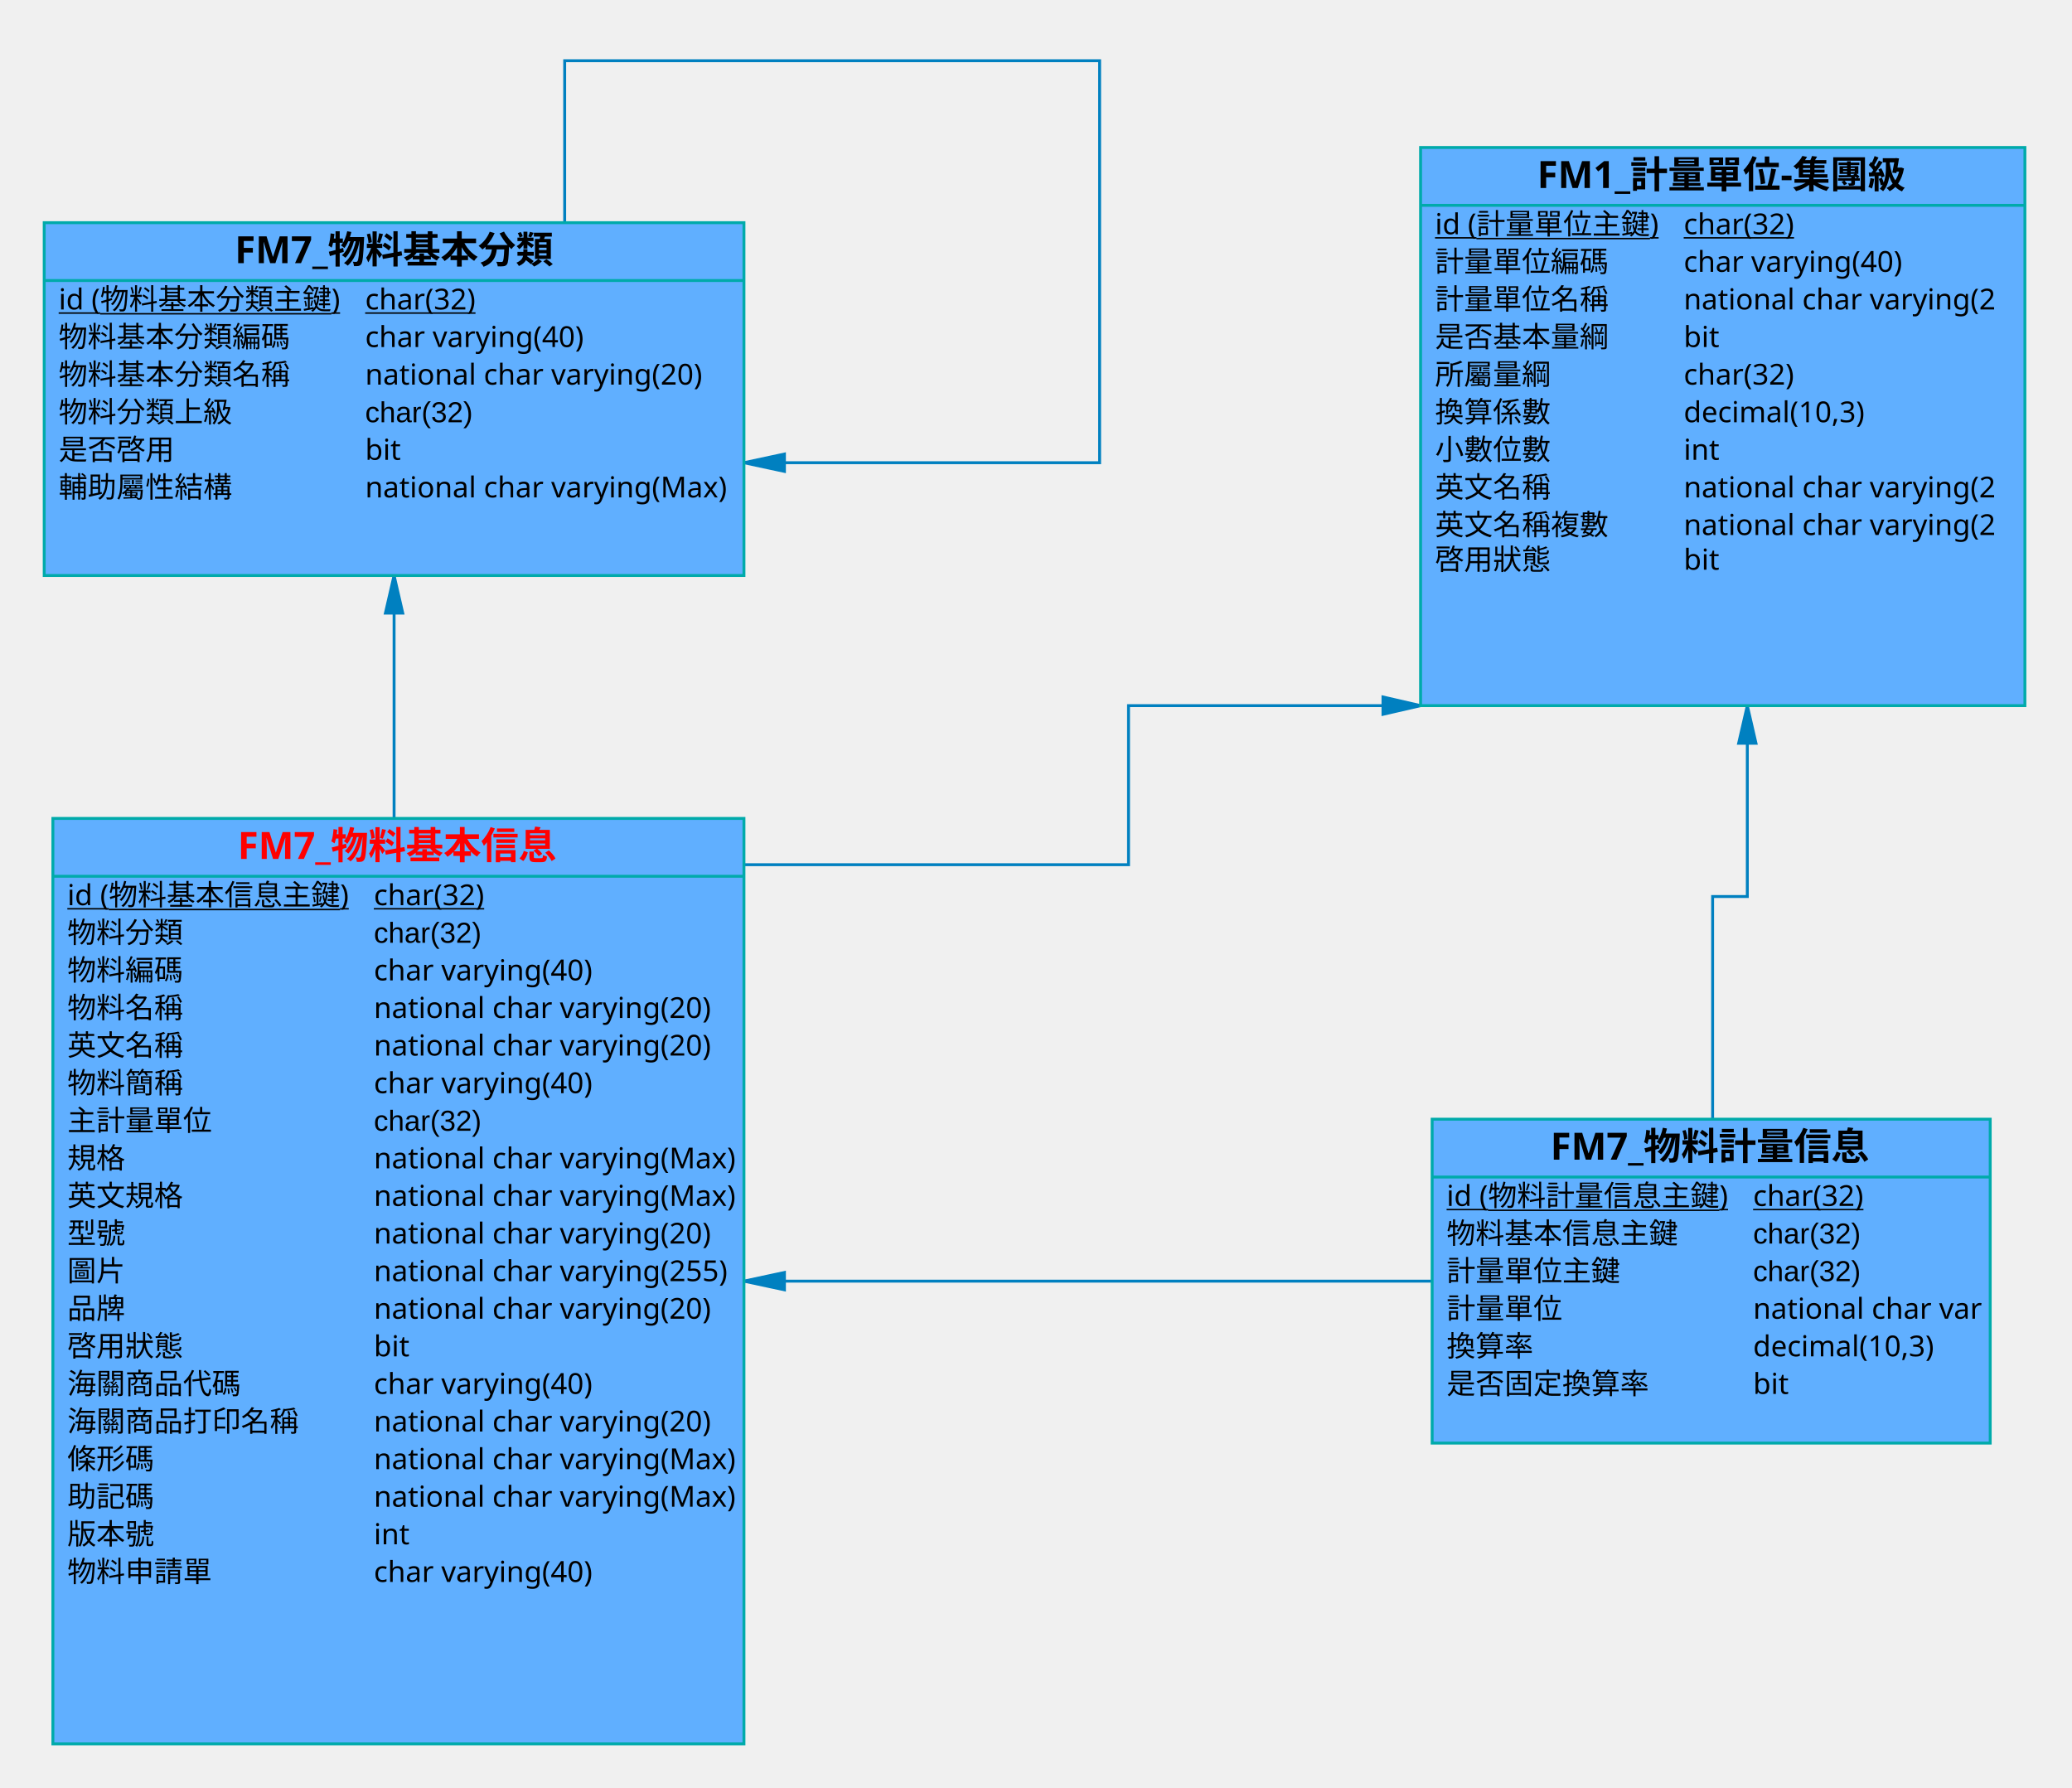
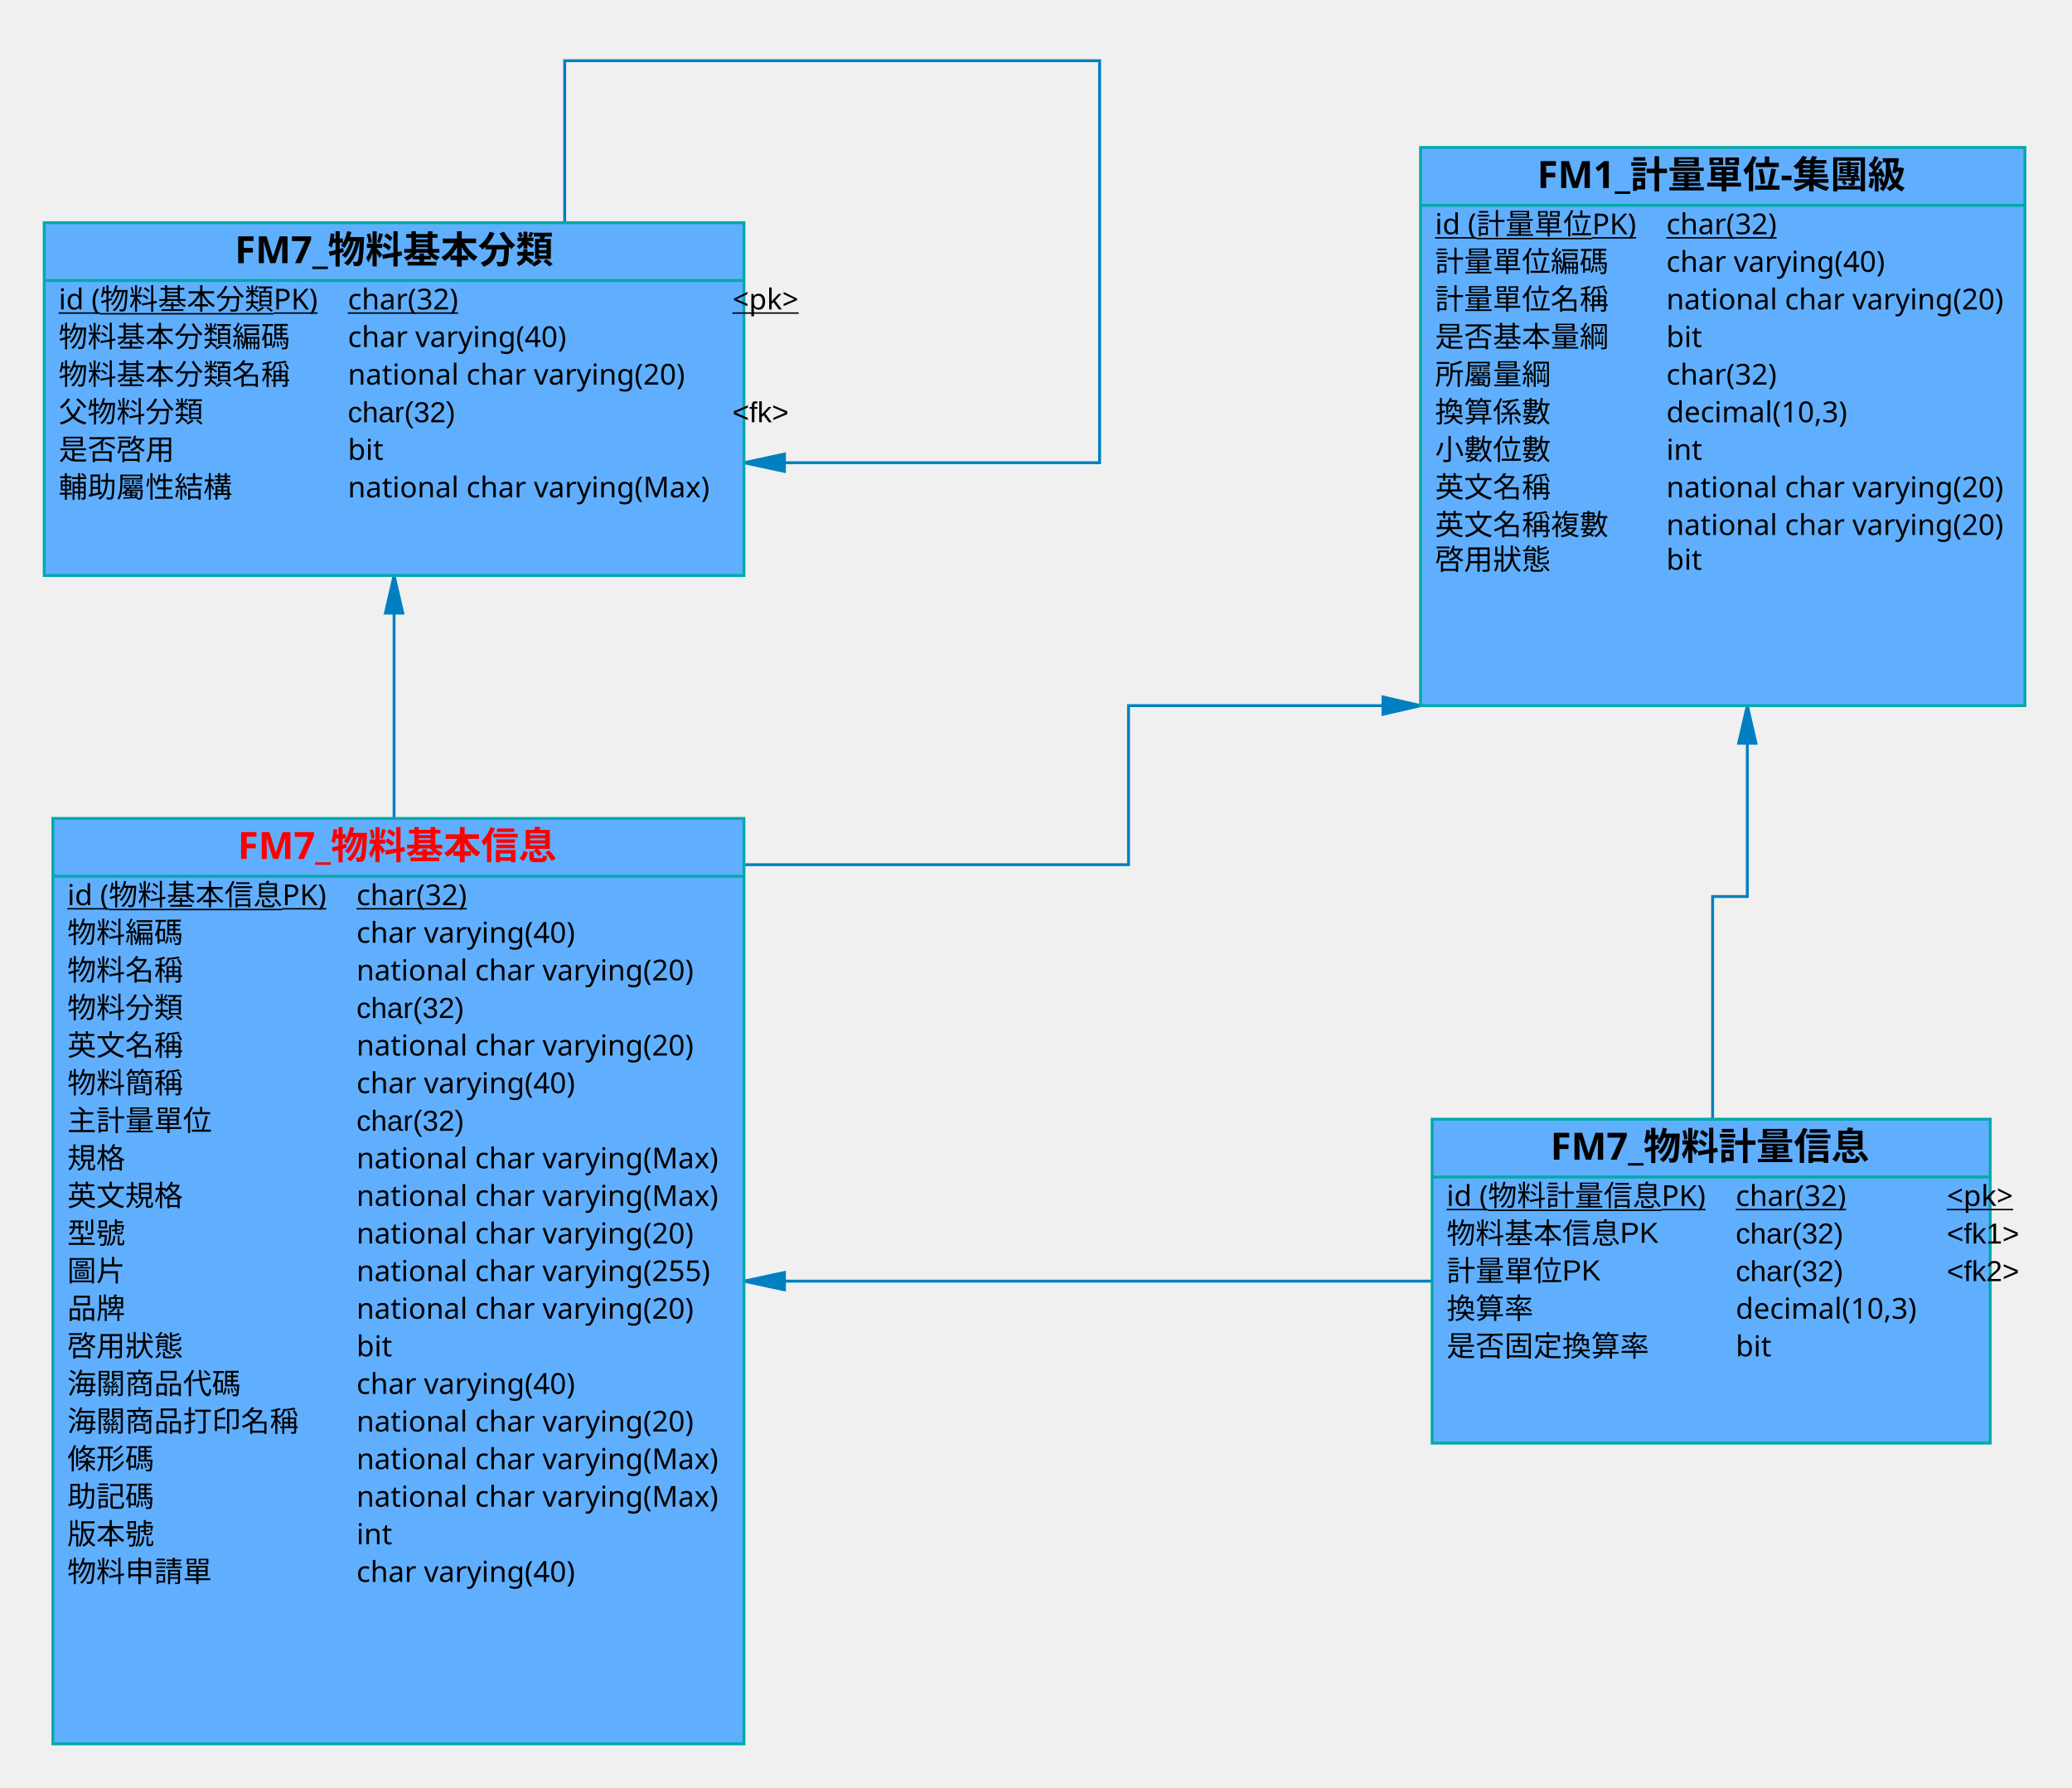
<svg xmlns="http://www.w3.org/2000/svg" xmlns:xlink="http://www.w3.org/1999/xlink" width="189mm" height="163mm" version="1.1" viewBox="0 0 716 618">
  <polyline fill="none" points="495,443 257,443" stroke="#0080c0" stroke-width="1" />
  <polygon fill="#0080c0" points="257,443 271,440 271,446" stroke="#0080c0" stroke-width="1" stroke-linejoin="miter" />
  <polyline fill="none" points="136,283 136,199" stroke="#0080c0" stroke-width="1" />
  <polygon fill="#0080c0" points="136,199 139,212 133,212" stroke="#0080c0" stroke-width="1" stroke-linejoin="miter" />
  <polyline fill="none" points="257,299 390,299 390,244 491,244" stroke="#0080c0" stroke-width="1" />
  <polygon fill="#0080c0" points="491,244 478,247 478,241" stroke="#0080c0" stroke-width="1" stroke-linejoin="miter" />
  <polyline fill="none" points="592,387 592,310 604,310 604,244" stroke="#0080c0" stroke-width="1" />
  <polygon fill="#0080c0" points="604,244 607,257 601,257" stroke="#0080c0" stroke-width="1" stroke-linejoin="miter" />
  <polyline fill="none" points="195,77 195,21 380,21 380,160 257,160" stroke="#0080c0" stroke-width="1" />
  <polygon fill="#0080c0" points="257,160 271,157 271,163" stroke="#0080c0" stroke-width="1" stroke-linejoin="miter" />
-   <a target="_parent" xlink:href="Fact44.htm#1474">
+   <a target="_parent" xlink:href="Fact44.htm#1463">
    <rect x="18" y="283" fill="#ffffff" width="0" height="0" stroke="none" stroke-width="0" />
    <rect x="18" y="283" fill="#60afff" width="239" height="320" stroke="#00aaaa" stroke-width="1" />
    <text x="137" y="297" fill="#ff0000" font-size="13" font-family="'Arial Unicode MS','微軟雅黑'" font-weight="bold" text-anchor="middle">FM7_物料基本信息</text>
    <line x1="18" x2="257" y1="303" y2="303" stroke="#00aaaa" stroke-width="1" />
-     <text x="23" y="313" fill="#000000" font-size="10" font-family="'Arial Unicode MS','微軟雅黑'" text-anchor="start" text-decoration="underline">id (物料基本信息主鍵)</text>
-     <text x="23" y="326" fill="#000000" font-size="10" font-family="'Arial Unicode MS','Arial'" text-anchor="start">物料分類</text>
-     <text x="23" y="339" fill="#000000" font-size="10" font-family="'Arial Unicode MS','微軟雅黑'" text-anchor="start">物料編碼</text>
-     <text x="23" y="352" fill="#000000" font-size="10" font-family="'Arial Unicode MS','微軟雅黑'" text-anchor="start">物料名稱</text>
+     <text x="23" y="313" fill="#000000" font-size="10" font-family="'Arial Unicode MS','微軟雅黑'" text-anchor="start" text-decoration="underline">id (物料基本信息PK)</text>
+     <text x="23" y="326" fill="#000000" font-size="10" font-family="'Arial Unicode MS','微軟雅黑'" text-anchor="start">物料編碼</text>
+     <text x="23" y="339" fill="#000000" font-size="10" font-family="'Arial Unicode MS','微軟雅黑'" text-anchor="start">物料名稱</text>
+     <text x="23" y="352" fill="#000000" font-size="10" font-family="'Arial Unicode MS','Arial'" text-anchor="start">物料分類</text>
    <text x="23" y="365" fill="#000000" font-size="10" font-family="'Arial Unicode MS','微軟雅黑'" text-anchor="start">英文名稱</text>
    <text x="23" y="378" fill="#000000" font-size="10" font-family="'Arial Unicode MS','微軟雅黑'" text-anchor="start">物料簡稱</text>
    <text x="23" y="391" fill="#000000" font-size="10" font-family="'Arial Unicode MS','Arial'" text-anchor="start">主計量單位</text>
    <text x="23" y="404" fill="#000000" font-size="10" font-family="'Arial Unicode MS','微軟雅黑'" text-anchor="start">規格</text>
    <text x="23" y="417" fill="#000000" font-size="10" font-family="'Arial Unicode MS','微軟雅黑'" text-anchor="start">英文規格</text>
    <text x="23" y="430" fill="#000000" font-size="10" font-family="'Arial Unicode MS','微軟雅黑'" text-anchor="start">型號</text>
    <text x="23" y="443" fill="#000000" font-size="10" font-family="'Arial Unicode MS','微軟雅黑'" text-anchor="start">圖片</text>
    <text x="23" y="456" fill="#000000" font-size="10" font-family="'Arial Unicode MS','微軟雅黑'" text-anchor="start">品牌</text>
    <text x="23" y="469" fill="#000000" font-size="10" font-family="'Arial Unicode MS','微軟雅黑'" text-anchor="start">啓用狀態</text>
    <text x="23" y="482" fill="#000000" font-size="10" font-family="'Arial Unicode MS','微軟雅黑'" text-anchor="start">海關商品代碼</text>
    <text x="23" y="495" fill="#000000" font-size="10" font-family="'Arial Unicode MS','微軟雅黑'" text-anchor="start">海關商品打印名稱</text>
    <text x="23" y="508" fill="#000000" font-size="10" font-family="'Arial Unicode MS','微軟雅黑'" text-anchor="start">條形碼</text>
    <text x="23" y="521" fill="#000000" font-size="10" font-family="'Arial Unicode MS','微軟雅黑'" text-anchor="start">助記碼</text>
    <text x="23" y="534" fill="#000000" font-size="10" font-family="'Arial Unicode MS','微軟雅黑'" text-anchor="start">版本號</text>
    <text x="23" y="547" fill="#000000" font-size="10" font-family="'Arial Unicode MS','微軟雅黑'" text-anchor="start">物料申請單</text>
-     <text x="129" y="313" fill="#000000" font-size="10" font-family="'Arial Unicode MS','微軟雅黑'" text-anchor="start" text-decoration="underline">char(32)</text>
-     <text x="129" y="326" fill="#000000" font-size="10" font-family="'Arial Unicode MS','Arial'" text-anchor="start">char(32)</text>
-     <text x="129" y="339" fill="#000000" font-size="10" font-family="'Arial Unicode MS','微軟雅黑'" text-anchor="start">char varying(40)</text>
-     <text x="129" y="352" fill="#000000" font-size="10" font-family="'Arial Unicode MS','微軟雅黑'" text-anchor="start">national char varying(20)</text>
-     <text x="129" y="365" fill="#000000" font-size="10" font-family="'Arial Unicode MS','微軟雅黑'" text-anchor="start">national char varying(20)</text>
-     <text x="129" y="378" fill="#000000" font-size="10" font-family="'Arial Unicode MS','微軟雅黑'" text-anchor="start">char varying(40)</text>
-     <text x="129" y="391" fill="#000000" font-size="10" font-family="'Arial Unicode MS','Arial'" text-anchor="start">char(32)</text>
-     <text x="129" y="404" fill="#000000" font-size="10" font-family="'Arial Unicode MS','微軟雅黑'" text-anchor="start">national char varying(Max)</text>
-     <text x="129" y="417" fill="#000000" font-size="10" font-family="'Arial Unicode MS','微軟雅黑'" text-anchor="start">national char varying(Max)</text>
-     <text x="129" y="430" fill="#000000" font-size="10" font-family="'Arial Unicode MS','微軟雅黑'" text-anchor="start">national char varying(20)</text>
-     <text x="129" y="443" fill="#000000" font-size="10" font-family="'Arial Unicode MS','微軟雅黑'" text-anchor="start">national char varying(255)</text>
-     <text x="129" y="456" fill="#000000" font-size="10" font-family="'Arial Unicode MS','微軟雅黑'" text-anchor="start">national char varying(20)</text>
-     <text x="129" y="469" fill="#000000" font-size="10" font-family="'Arial Unicode MS','微軟雅黑'" text-anchor="start">bit</text>
-     <text x="129" y="482" fill="#000000" font-size="10" font-family="'Arial Unicode MS','微軟雅黑'" text-anchor="start">char varying(40)</text>
-     <text x="129" y="495" fill="#000000" font-size="10" font-family="'Arial Unicode MS','微軟雅黑'" text-anchor="start">national char varying(20)</text>
-     <text x="129" y="508" fill="#000000" font-size="10" font-family="'Arial Unicode MS','微軟雅黑'" text-anchor="start">national char varying(Max)</text>
-     <text x="129" y="521" fill="#000000" font-size="10" font-family="'Arial Unicode MS','微軟雅黑'" text-anchor="start">national char varying(Max)</text>
-     <text x="129" y="534" fill="#000000" font-size="10" font-family="'Arial Unicode MS','微軟雅黑'" text-anchor="start">int</text>
-     <text x="129" y="547" fill="#000000" font-size="10" font-family="'Arial Unicode MS','微軟雅黑'" text-anchor="start">char varying(40)</text>
+     <text x="123" y="313" fill="#000000" font-size="10" font-family="'Arial Unicode MS','微軟雅黑'" text-anchor="start" text-decoration="underline">char(32)</text>
+     <text x="123" y="326" fill="#000000" font-size="10" font-family="'Arial Unicode MS','微軟雅黑'" text-anchor="start">char varying(40)</text>
+     <text x="123" y="339" fill="#000000" font-size="10" font-family="'Arial Unicode MS','微軟雅黑'" text-anchor="start">national char varying(20)</text>
+     <text x="123" y="352" fill="#000000" font-size="10" font-family="'Arial Unicode MS','Arial'" text-anchor="start">char(32)</text>
+     <text x="123" y="365" fill="#000000" font-size="10" font-family="'Arial Unicode MS','微軟雅黑'" text-anchor="start">national char varying(20)</text>
+     <text x="123" y="378" fill="#000000" font-size="10" font-family="'Arial Unicode MS','微軟雅黑'" text-anchor="start">char varying(40)</text>
+     <text x="123" y="391" fill="#000000" font-size="10" font-family="'Arial Unicode MS','Arial'" text-anchor="start">char(32)</text>
+     <text x="123" y="404" fill="#000000" font-size="10" font-family="'Arial Unicode MS','微軟雅黑'" text-anchor="start">national char varying(Max)</text>
+     <text x="123" y="417" fill="#000000" font-size="10" font-family="'Arial Unicode MS','微軟雅黑'" text-anchor="start">national char varying(Max)</text>
+     <text x="123" y="430" fill="#000000" font-size="10" font-family="'Arial Unicode MS','微軟雅黑'" text-anchor="start">national char varying(20)</text>
+     <text x="123" y="443" fill="#000000" font-size="10" font-family="'Arial Unicode MS','微軟雅黑'" text-anchor="start">national char varying(255)</text>
+     <text x="123" y="456" fill="#000000" font-size="10" font-family="'Arial Unicode MS','微軟雅黑'" text-anchor="start">national char varying(20)</text>
+     <text x="123" y="469" fill="#000000" font-size="10" font-family="'Arial Unicode MS','微軟雅黑'" text-anchor="start">bit</text>
+     <text x="123" y="482" fill="#000000" font-size="10" font-family="'Arial Unicode MS','微軟雅黑'" text-anchor="start">char varying(40)</text>
+     <text x="123" y="495" fill="#000000" font-size="10" font-family="'Arial Unicode MS','微軟雅黑'" text-anchor="start">national char varying(20)</text>
+     <text x="123" y="508" fill="#000000" font-size="10" font-family="'Arial Unicode MS','微軟雅黑'" text-anchor="start">national char varying(Max)</text>
+     <text x="123" y="521" fill="#000000" font-size="10" font-family="'Arial Unicode MS','微軟雅黑'" text-anchor="start">national char varying(Max)</text>
+     <text x="123" y="534" fill="#000000" font-size="10" font-family="'Arial Unicode MS','微軟雅黑'" text-anchor="start">int</text>
+     <text x="123" y="547" fill="#000000" font-size="10" font-family="'Arial Unicode MS','微軟雅黑'" text-anchor="start">char varying(40)</text>
  </a>
-   <a target="_parent" xlink:href="Fact46.htm#1665">
+   <a target="_parent" xlink:href="Fact46.htm#1654">
    <rect x="495" y="387" fill="#ffffff" width="0" height="0" stroke="none" stroke-width="0" />
    <rect x="495" y="387" fill="#60afff" width="193" height="112" stroke="#00aaaa" stroke-width="1" />
    <text x="591" y="401" fill="#000000" font-size="13" font-family="'Arial Unicode MS','微軟雅黑'" font-weight="bold" text-anchor="middle">FM7_物料計量信息</text>
    <line x1="495" x2="688" y1="407" y2="407" stroke="#00aaaa" stroke-width="1" />
-     <text x="500" y="417" fill="#000000" font-size="10" font-family="'Arial Unicode MS','微軟雅黑'" text-anchor="start" text-decoration="underline">id (物料計量信息主鍵)</text>
-     <text x="500" y="430" fill="#000000" font-size="10" font-family="'Arial Unicode MS','Arial'" text-anchor="start">物料基本信息主鍵</text>
-     <text x="500" y="443" fill="#000000" font-size="10" font-family="'Arial Unicode MS','Arial'" text-anchor="start">計量單位主鍵</text>
-     <text x="500" y="456" fill="#000000" font-size="10" font-family="'Arial Unicode MS','微軟雅黑'" text-anchor="start">計量單位</text>
-     <text x="500" y="469" fill="#000000" font-size="10" font-family="'Arial Unicode MS','微軟雅黑'" text-anchor="start">換算率</text>
-     <text x="500" y="482" fill="#000000" font-size="10" font-family="'Arial Unicode MS','微軟雅黑'" text-anchor="start">是否固定換算率</text>
-     <text x="606" y="417" fill="#000000" font-size="10" font-family="'Arial Unicode MS','微軟雅黑'" text-anchor="start" text-decoration="underline">char(32)</text>
-     <text x="606" y="430" fill="#000000" font-size="10" font-family="'Arial Unicode MS','Arial'" text-anchor="start">char(32)</text>
-     <text x="606" y="443" fill="#000000" font-size="10" font-family="'Arial Unicode MS','Arial'" text-anchor="start">char(32)</text>
-     <text x="606" y="456" fill="#000000" font-size="10" font-family="'Arial Unicode MS','微軟雅黑'" text-anchor="start">national char var</text>
-     <text x="606" y="469" fill="#000000" font-size="10" font-family="'Arial Unicode MS','微軟雅黑'" text-anchor="start">decimal(10,3)</text>
-     <text x="606" y="482" fill="#000000" font-size="10" font-family="'Arial Unicode MS','微軟雅黑'" text-anchor="start">bit</text>
+     <text x="500" y="417" fill="#000000" font-size="10" font-family="'Arial Unicode MS','微軟雅黑'" text-anchor="start" text-decoration="underline">id (物料計量信息PK)</text>
+     <text x="500" y="430" fill="#000000" font-size="10" font-family="'Arial Unicode MS','Arial'" text-anchor="start">物料基本信息PK</text>
+     <text x="500" y="443" fill="#000000" font-size="10" font-family="'Arial Unicode MS','Arial'" text-anchor="start">計量單位PK</text>
+     <text x="500" y="456" fill="#000000" font-size="10" font-family="'Arial Unicode MS','微軟雅黑'" text-anchor="start">換算率</text>
+     <text x="500" y="469" fill="#000000" font-size="10" font-family="'Arial Unicode MS','微軟雅黑'" text-anchor="start">是否固定換算率</text>
+     <text x="600" y="417" fill="#000000" font-size="10" font-family="'Arial Unicode MS','微軟雅黑'" text-anchor="start" text-decoration="underline">char(32)</text>
+     <text x="600" y="430" fill="#000000" font-size="10" font-family="'Arial Unicode MS','Arial'" text-anchor="start">char(32)</text>
+     <text x="600" y="443" fill="#000000" font-size="10" font-family="'Arial Unicode MS','Arial'" text-anchor="start">char(32)</text>
+     <text x="600" y="456" fill="#000000" font-size="10" font-family="'Arial Unicode MS','微軟雅黑'" text-anchor="start">decimal(10,3)</text>
+     <text x="600" y="469" fill="#000000" font-size="10" font-family="'Arial Unicode MS','微軟雅黑'" text-anchor="start">bit</text>
+     <text x="673" y="417" fill="#000000" font-size="10" font-family="'Arial Unicode MS','微軟雅黑'" text-anchor="start" text-decoration="underline">&lt;pk&gt;</text>
+     <text x="673" y="430" fill="#000000" font-size="10" font-family="'Arial Unicode MS','Arial'" text-anchor="start">&lt;fk1&gt;</text>
+     <text x="673" y="443" fill="#000000" font-size="10" font-family="'Arial Unicode MS','Arial'" text-anchor="start">&lt;fk2&gt;</text>
  </a>
-   <a target="_parent" xlink:href="Fact45.htm#1609">
+   <a target="_parent" xlink:href="Fact45.htm#1598">
    <rect x="15" y="77" fill="#ffffff" width="0" height="0" stroke="none" stroke-width="0" />
    <rect x="15" y="77" fill="#60afff" width="242" height="122" stroke="#00aaaa" stroke-width="1" />
    <text x="136" y="91" fill="#000000" font-size="13" font-family="'Arial Unicode MS','微軟雅黑'" font-weight="bold" text-anchor="middle">FM7_物料基本分類</text>
    <line x1="15" x2="257" y1="97" y2="97" stroke="#00aaaa" stroke-width="1" />
-     <text x="20" y="107" fill="#000000" font-size="10" font-family="'Arial Unicode MS','微軟雅黑'" text-anchor="start" text-decoration="underline">id (物料基本分類主鍵)</text>
+     <text x="20" y="107" fill="#000000" font-size="10" font-family="'Arial Unicode MS','微軟雅黑'" text-anchor="start" text-decoration="underline">id (物料基本分類PK)</text>
    <text x="20" y="120" fill="#000000" font-size="10" font-family="'Arial Unicode MS','微軟雅黑'" text-anchor="start">物料基本分類編碼</text>
    <text x="20" y="133" fill="#000000" font-size="10" font-family="'Arial Unicode MS','微軟雅黑'" text-anchor="start">物料基本分類名稱</text>
-     <text x="20" y="146" fill="#000000" font-size="10" font-family="'Arial Unicode MS','Arial'" text-anchor="start">物料分類上級</text>
+     <text x="20" y="146" fill="#000000" font-size="10" font-family="'Arial Unicode MS','Arial'" text-anchor="start">父物料分類</text>
    <text x="20" y="159" fill="#000000" font-size="10" font-family="'Arial Unicode MS','微軟雅黑'" text-anchor="start">是否啓用</text>
    <text x="20" y="172" fill="#000000" font-size="10" font-family="'Arial Unicode MS','微軟雅黑'" text-anchor="start">輔助屬性結構</text>
-     <text x="126" y="107" fill="#000000" font-size="10" font-family="'Arial Unicode MS','微軟雅黑'" text-anchor="start" text-decoration="underline">char(32)</text>
-     <text x="126" y="120" fill="#000000" font-size="10" font-family="'Arial Unicode MS','微軟雅黑'" text-anchor="start">char varying(40)</text>
-     <text x="126" y="133" fill="#000000" font-size="10" font-family="'Arial Unicode MS','微軟雅黑'" text-anchor="start">national char varying(20)</text>
-     <text x="126" y="146" fill="#000000" font-size="10" font-family="'Arial Unicode MS','Arial'" text-anchor="start">char(32)</text>
-     <text x="126" y="159" fill="#000000" font-size="10" font-family="'Arial Unicode MS','微軟雅黑'" text-anchor="start">bit</text>
-     <text x="126" y="172" fill="#000000" font-size="10" font-family="'Arial Unicode MS','微軟雅黑'" text-anchor="start">national char varying(Max)</text>
+     <text x="120" y="107" fill="#000000" font-size="10" font-family="'Arial Unicode MS','微軟雅黑'" text-anchor="start" text-decoration="underline">char(32)</text>
+     <text x="120" y="120" fill="#000000" font-size="10" font-family="'Arial Unicode MS','微軟雅黑'" text-anchor="start">char varying(40)</text>
+     <text x="120" y="133" fill="#000000" font-size="10" font-family="'Arial Unicode MS','微軟雅黑'" text-anchor="start">national char varying(20)</text>
+     <text x="120" y="146" fill="#000000" font-size="10" font-family="'Arial Unicode MS','Arial'" text-anchor="start">char(32)</text>
+     <text x="120" y="159" fill="#000000" font-size="10" font-family="'Arial Unicode MS','微軟雅黑'" text-anchor="start">bit</text>
+     <text x="120" y="172" fill="#000000" font-size="10" font-family="'Arial Unicode MS','微軟雅黑'" text-anchor="start">national char varying(Max)</text>
+     <text x="253" y="107" fill="#000000" font-size="10" font-family="'Arial Unicode MS','微軟雅黑'" text-anchor="start" text-decoration="underline">&lt;pk&gt;</text>
+     <text x="253" y="146" fill="#000000" font-size="10" font-family="'Arial Unicode MS','Arial'" text-anchor="start">&lt;fk&gt;</text>
  </a>
  <a target="_parent" xlink:href="Fact31.htm#578">
    <rect x="491" y="51" fill="#ffffff" width="0" height="0" stroke="none" stroke-width="0" />
    <rect x="491" y="51" fill="#60afff" width="209" height="193" stroke="#00aaaa" stroke-width="1" />
    <text x="595" y="65" fill="#000000" font-size="13" font-family="'Arial Unicode MS','微軟雅黑'" font-weight="bold" text-anchor="middle">FM1_計量單位-集團級</text>
    <line x1="491" x2="700" y1="71" y2="71" stroke="#00aaaa" stroke-width="1" />
-     <text x="496" y="81" fill="#000000" font-size="10" font-family="'Arial Unicode MS','微軟雅黑'" text-anchor="start" text-decoration="underline">id (計量單位主鍵)</text>
+     <text x="496" y="81" fill="#000000" font-size="10" font-family="'Arial Unicode MS','微軟雅黑'" text-anchor="start" text-decoration="underline">id (計量單位PK)</text>
    <text x="496" y="94" fill="#000000" font-size="10" font-family="'Arial Unicode MS','微軟雅黑'" text-anchor="start">計量單位編碼</text>
    <text x="496" y="107" fill="#000000" font-size="10" font-family="'Arial Unicode MS','微軟雅黑'" text-anchor="start">計量單位名稱</text>
    <text x="496" y="120" fill="#000000" font-size="10" font-family="'Arial Unicode MS','微軟雅黑'" text-anchor="start">是否基本量綱</text>
    <text x="496" y="133" fill="#000000" font-size="10" font-family="'Arial Unicode MS','微軟雅黑'" text-anchor="start">所屬量綱</text>
    <text x="496" y="146" fill="#000000" font-size="10" font-family="'Arial Unicode MS','微軟雅黑'" text-anchor="start">換算係數</text>
    <text x="496" y="159" fill="#000000" font-size="10" font-family="'Arial Unicode MS','微軟雅黑'" text-anchor="start">小數位數</text>
    <text x="496" y="172" fill="#000000" font-size="10" font-family="'Arial Unicode MS','微軟雅黑'" text-anchor="start">英文名稱</text>
    <text x="496" y="185" fill="#000000" font-size="10" font-family="'Arial Unicode MS','微軟雅黑'" text-anchor="start">英文名稱複數</text>
    <text x="496" y="197" fill="#000000" font-size="10" font-family="'Arial Unicode MS','微軟雅黑'" text-anchor="start">啓用狀態</text>
-     <text x="582" y="81" fill="#000000" font-size="10" font-family="'Arial Unicode MS','微軟雅黑'" text-anchor="start" text-decoration="underline">char(32)</text>
-     <text x="582" y="94" fill="#000000" font-size="10" font-family="'Arial Unicode MS','微軟雅黑'" text-anchor="start">char varying(40)</text>
-     <text x="582" y="107" fill="#000000" font-size="10" font-family="'Arial Unicode MS','微軟雅黑'" text-anchor="start">national char varying(2</text>
-     <text x="582" y="120" fill="#000000" font-size="10" font-family="'Arial Unicode MS','微軟雅黑'" text-anchor="start">bit</text>
-     <text x="582" y="133" fill="#000000" font-size="10" font-family="'Arial Unicode MS','微軟雅黑'" text-anchor="start">char(32)</text>
-     <text x="582" y="146" fill="#000000" font-size="10" font-family="'Arial Unicode MS','微軟雅黑'" text-anchor="start">decimal(10,3)</text>
-     <text x="582" y="159" fill="#000000" font-size="10" font-family="'Arial Unicode MS','微軟雅黑'" text-anchor="start">int</text>
-     <text x="582" y="172" fill="#000000" font-size="10" font-family="'Arial Unicode MS','微軟雅黑'" text-anchor="start">national char varying(2</text>
-     <text x="582" y="185" fill="#000000" font-size="10" font-family="'Arial Unicode MS','微軟雅黑'" text-anchor="start">national char varying(2</text>
-     <text x="582" y="197" fill="#000000" font-size="10" font-family="'Arial Unicode MS','微軟雅黑'" text-anchor="start">bit</text>
+     <text x="576" y="81" fill="#000000" font-size="10" font-family="'Arial Unicode MS','微軟雅黑'" text-anchor="start" text-decoration="underline">char(32)</text>
+     <text x="576" y="94" fill="#000000" font-size="10" font-family="'Arial Unicode MS','微軟雅黑'" text-anchor="start">char varying(40)</text>
+     <text x="576" y="107" fill="#000000" font-size="10" font-family="'Arial Unicode MS','微軟雅黑'" text-anchor="start">national char varying(20)</text>
+     <text x="576" y="120" fill="#000000" font-size="10" font-family="'Arial Unicode MS','微軟雅黑'" text-anchor="start">bit</text>
+     <text x="576" y="133" fill="#000000" font-size="10" font-family="'Arial Unicode MS','微軟雅黑'" text-anchor="start">char(32)</text>
+     <text x="576" y="146" fill="#000000" font-size="10" font-family="'Arial Unicode MS','微軟雅黑'" text-anchor="start">decimal(10,3)</text>
+     <text x="576" y="159" fill="#000000" font-size="10" font-family="'Arial Unicode MS','微軟雅黑'" text-anchor="start">int</text>
+     <text x="576" y="172" fill="#000000" font-size="10" font-family="'Arial Unicode MS','微軟雅黑'" text-anchor="start">national char varying(20)</text>
+     <text x="576" y="185" fill="#000000" font-size="10" font-family="'Arial Unicode MS','微軟雅黑'" text-anchor="start">national char varying(20)</text>
+     <text x="576" y="197" fill="#000000" font-size="10" font-family="'Arial Unicode MS','微軟雅黑'" text-anchor="start">bit</text>
  </a>
</svg>
